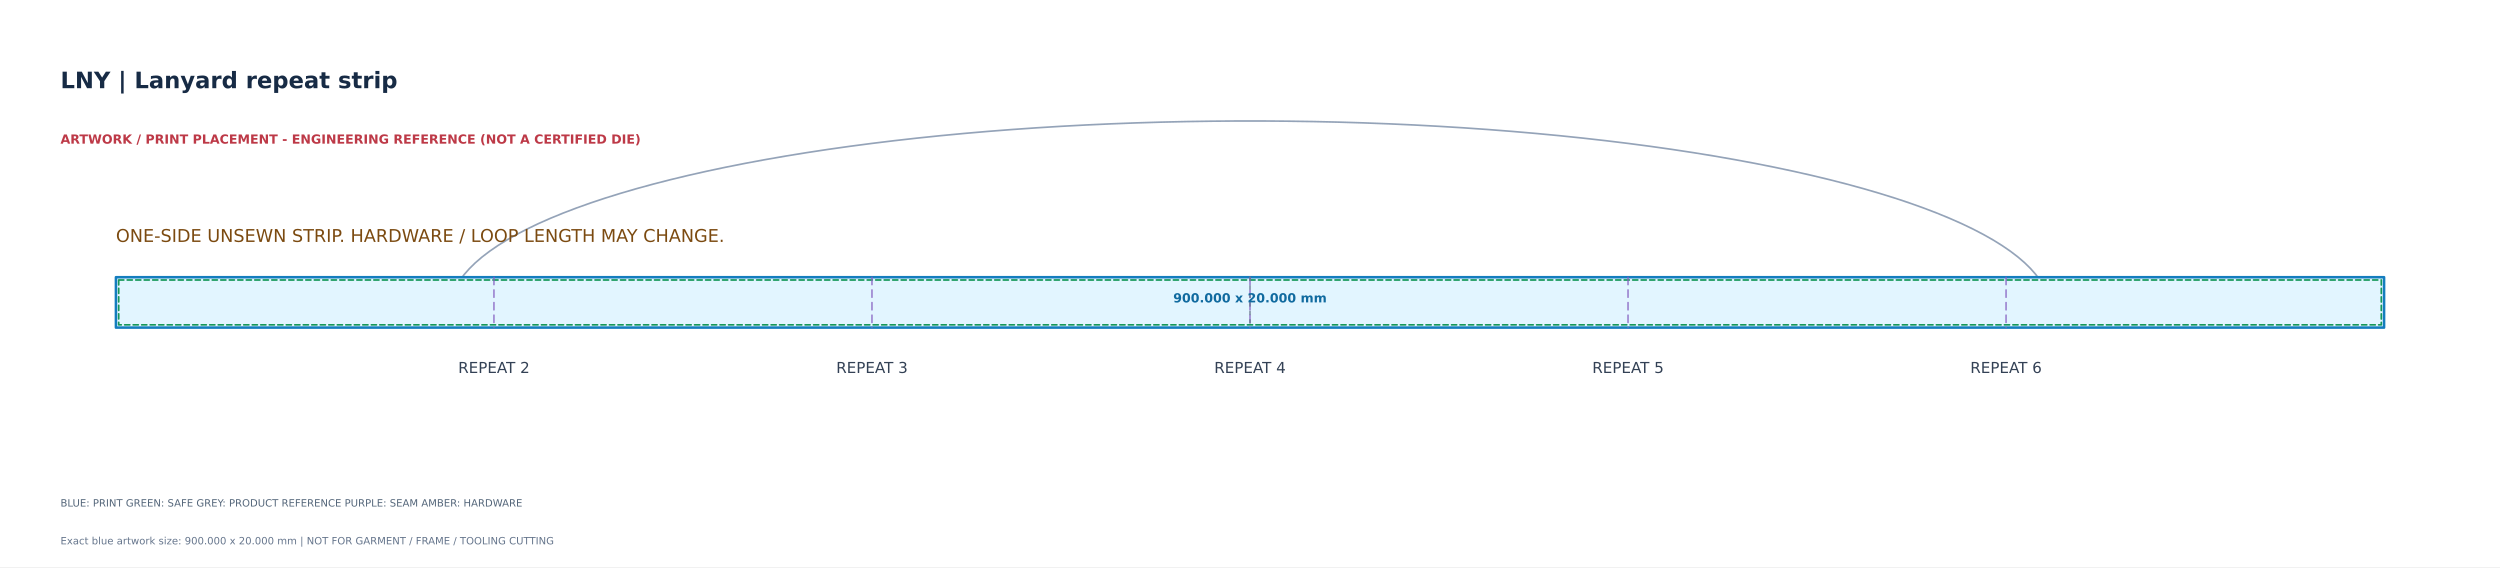
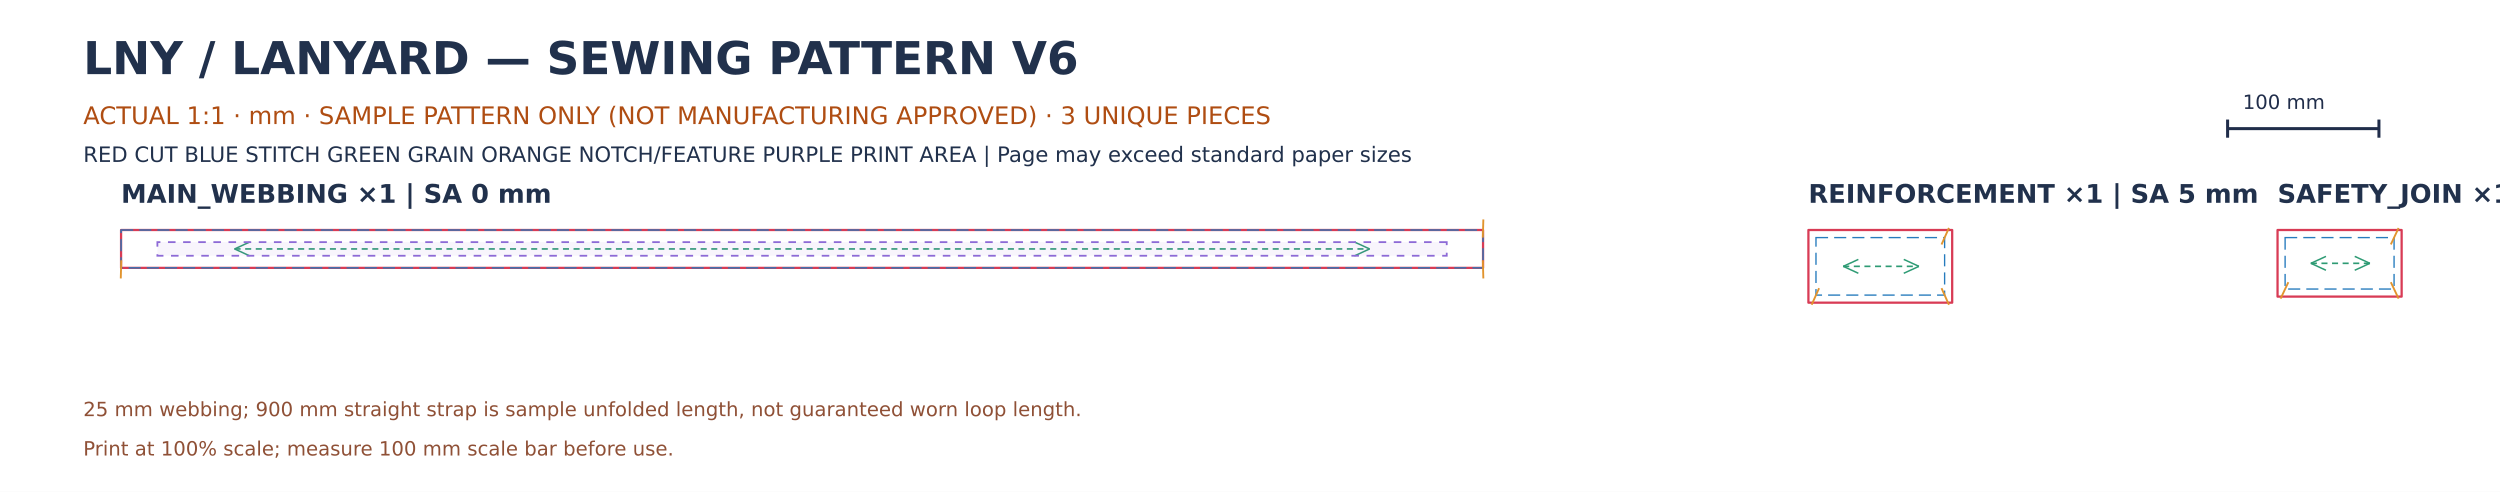
- <svg xmlns="http://www.w3.org/2000/svg" baseProfile="full" height="225.000mm" version="1.1" viewBox="0 0 992.000 225.000" width="992.000mm">
+ <svg xmlns="http://www.w3.org/2000/svg" baseProfile="full" height="325mm" version="1.1" viewBox="0 0 1652 325" width="1652mm">
  <defs />
-   <rect fill="#ffffff" height="225" width="992" x="0" y="0" />
-   <g id="PRODUCT_REFERENCE">
-     <polyline fill="none" points="182.468,111.267 184.204,108.92 186.254,106.588 188.617,104.271 191.29,101.974 194.27,99.698 197.555,97.445 201.141,95.218 205.025,93.02 209.203,90.851 213.669,88.715 218.421,86.614 223.453,84.549 228.76,82.523 234.337,80.538 240.177,78.595 246.276,76.698 252.627,74.847 259.223,73.045 266.059,71.293 273.126,69.594 280.419,67.948 287.929,66.358 295.649,64.825 303.571,63.351 311.687,61.937 319.989,60.585 328.469,59.295 337.118,58.07 345.928,56.911 354.888,55.818 363.992,54.793 373.228,53.836 382.588,52.95 392.063,52.134 401.643,51.39 411.318,50.718 421.078,50.119 430.914,49.593 440.816,49.142 450.773,48.765 460.776,48.463 470.815,48.236 480.879,48.085 490.958,48.009 501.042,48.009 511.121,48.085 521.185,48.236 531.224,48.463 541.227,48.765 551.184,49.142 561.086,49.593 570.922,50.119 580.682,50.718 590.357,51.39 599.937,52.134 609.412,52.95 618.772,53.836 628.008,54.793 637.112,55.818 646.072,56.911 654.882,58.07 663.531,59.295 672.011,60.585 680.313,61.937 688.429,63.351 696.351,64.825 704.071,66.358 711.581,67.948 718.874,69.594 725.941,71.293 732.777,73.045 739.373,74.847 745.724,76.698 751.823,78.595 757.663,80.538 763.24,82.523 768.547,84.549 773.579,86.614 778.331,88.715 782.797,90.851 786.975,93.02 790.859,95.218 794.445,97.445 797.73,99.698 800.71,101.974 803.383,104.271 805.746,106.588 807.796,108.92 809.532,111.267" stroke="#94a3b8" stroke-linecap="round" stroke-linejoin="round" stroke-width="0.675" />
+   <rect fill="#ffffff" height="325" width="1652" x="0" y="0" />
+   <g id="CUT">
+     <polygon fill="none" points="80.0,152.0 980.0,152.0 980.0,177.0 80.0,177.0" stroke="#d83b55" stroke-linejoin="round" stroke-width="1.5" />
+     <polygon fill="none" points="1195.0,152.0 1195.0,200.0 1290.0,200.0 1290.0,152.0" stroke="#d83b55" stroke-linejoin="round" stroke-width="1.5" />
+     <polygon fill="none" points="1505.0,152.0 1505.0,196.0 1587.0,196.0 1587.0,152.0" stroke="#d83b55" stroke-linejoin="round" stroke-width="1.5" />
  </g>
-   <g id="ARTWORK_PRINT">
-     <polygon fill="#e2f5ff" points="46,110 946,110 946,130 46,130" stroke="#147dbe" stroke-linecap="round" stroke-linejoin="round" stroke-width="1.013" />
+   <g id="STITCH">
+     <polygon fill="none" points="80.0,152.0 980.0,152.0 980.0,177.0 80.0,177.0" stroke="#267bbd" stroke-dasharray="8,4" stroke-width="0.9" />
+     <polygon fill="none" points="1200.0,157.0 1285.0,157.0 1285.0,195.0 1200.0,195.0" stroke="#267bbd" stroke-dasharray="8,4" stroke-width="0.9" />
+     <polygon fill="none" points="1510.0,157.0 1582.0,157.0 1582.0,191.0 1510.0,191.0" stroke="#267bbd" stroke-dasharray="8,4" stroke-width="0.9" />
  </g>
-   <g id="SAFE_REFERENCE">
-     <polygon fill="none" points="47.1,111.1 944.9,111.1 944.9,128.9 47.1,128.9" stroke="#16975a" stroke-dasharray="2.025 1.35" stroke-linecap="round" stroke-linejoin="round" stroke-width="0.675" />
+   <g id="GRAIN">
+     <line stroke="#2e9b74" stroke-dasharray="4,3" stroke-width="1.1" x1="155.0" x2="905.0" y1="164.5" y2="164.5" />
+     <line stroke="#2e9b74" stroke-width="1" x1="155.0" x2="164.999" y1="164.5" y2="159.914" />
+     <line stroke="#2e9b74" stroke-width="1" x1="155.0" x2="164.999" y1="164.5" y2="169.086" />
+     <line stroke="#2e9b74" stroke-width="1" x1="905.0" x2="895.001" y1="164.5" y2="169.086" />
+     <line stroke="#2e9b74" stroke-width="1" x1="905.0" x2="895.001" y1="164.5" y2="159.914" />
+     <line stroke="#2e9b74" stroke-dasharray="4,3" stroke-width="1.1" x1="1218.0" x2="1268.0" y1="176.0" y2="176.0" />
+     <line stroke="#2e9b74" stroke-width="1" x1="1218.0" x2="1227.999" y1="176.0" y2="171.414" />
+     <line stroke="#2e9b74" stroke-width="1" x1="1218.0" x2="1227.999" y1="176.0" y2="180.586" />
+     <line stroke="#2e9b74" stroke-width="1" x1="1268.0" x2="1258.001" y1="176.0" y2="180.586" />
+     <line stroke="#2e9b74" stroke-width="1" x1="1268.0" x2="1258.001" y1="176.0" y2="171.414" />
+     <line stroke="#2e9b74" stroke-dasharray="4,3" stroke-width="1.1" x1="1527.0" x2="1566.0" y1="174.0" y2="174.0" />
+     <line stroke="#2e9b74" stroke-width="1" x1="1527.0" x2="1536.999" y1="174.0" y2="169.414" />
+     <line stroke="#2e9b74" stroke-width="1" x1="1527.0" x2="1536.999" y1="174.0" y2="178.586" />
+     <line stroke="#2e9b74" stroke-width="1" x1="1566.0" x2="1556.001" y1="174.0" y2="178.586" />
+     <line stroke="#2e9b74" stroke-width="1" x1="1566.0" x2="1556.001" y1="174.0" y2="169.414" />
  </g>
-   <g id="BLEED_REFERENCE" />
-   <g id="SEAM_REFERENCE">
-     <polyline fill="none" points="196.0,110 196.0,130" stroke="#8660c1" stroke-dasharray="3 2" stroke-linecap="round" stroke-linejoin="round" stroke-width="0.506" />
-     <polyline fill="none" points="346.0,110 346.0,130" stroke="#8660c1" stroke-dasharray="3 2" stroke-linecap="round" stroke-linejoin="round" stroke-width="0.506" />
-     <polyline fill="none" points="496.0,110 496.0,130" stroke="#8660c1" stroke-dasharray="3 2" stroke-linecap="round" stroke-linejoin="round" stroke-width="0.506" />
-     <polyline fill="none" points="646.0,110 646.0,130" stroke="#8660c1" stroke-dasharray="3 2" stroke-linecap="round" stroke-linejoin="round" stroke-width="0.506" />
-     <polyline fill="none" points="796.0,110 796.0,130" stroke="#8660c1" stroke-dasharray="3 2" stroke-linecap="round" stroke-linejoin="round" stroke-width="0.506" />
+   <g id="MARK">
+     <line stroke="#e1942e" stroke-width="1.25" x1="979.861" x2="980.194" y1="156.998" y2="145.003" />
+     <line stroke="#e1942e" stroke-width="1.25" x1="979.861" x2="980.194" y1="172.002" y2="183.997" />
+     <line stroke="#e1942e" stroke-width="1.25" x1="80.139" x2="79.806" y1="172.002" y2="183.997" />
+     <line stroke="#e1942e" stroke-width="1.25" x1="1282.959" x2="1287.857" y1="161.565" y2="150.61" />
+     <line stroke="#e1942e" stroke-width="1.25" x1="1282.959" x2="1287.857" y1="190.435" y2="201.39" />
+     <line stroke="#e1942e" stroke-width="1.25" x1="1202.041" x2="1197.143" y1="190.435" y2="201.39" />
+     <line stroke="#e1942e" stroke-width="1.25" x1="1579.865" x2="1584.989" y1="161.521" y2="150.67" />
+     <line stroke="#e1942e" stroke-width="1.25" x1="1579.865" x2="1584.989" y1="186.479" y2="197.33" />
+     <line stroke="#e1942e" stroke-width="1.25" x1="1512.135" x2="1507.011" y1="186.479" y2="197.33" />
+     <line stroke="#202d4a" stroke-width="2" x1="1472" x2="1572" y1="85" y2="85" />
+     <line stroke="#202d4a" stroke-width="2" x1="1472" x2="1472" y1="79" y2="91" />
+     <line stroke="#202d4a" stroke-width="2" x1="1572" x2="1572" y1="79" y2="91" />
  </g>
-   <g id="HARDWARE_REFERENCE" />
-   <g id="CENTER_REFERENCE">
-     <polyline fill="none" points="496.0,110 496.0,130" stroke="#64748b" stroke-dasharray="1.35 2.025" stroke-linecap="round" stroke-linejoin="round" stroke-width="0.506" />
+   <g id="PRINT">
+     <polygon fill="#8d6ad6" fill-opacity="0.065" points="956.0,160.0 104.0,160.0 104.0,169.0 956.0,169.0" stroke="#8d6ad6" stroke-dasharray="5,5" stroke-width="1.2" />
  </g>
-   <g id="TRIM_REFERENCE" />
-   <text fill="#106a9f" font-family="DejaVu Sans,Arial,sans-serif" font-size="5" font-weight="bold" text-anchor="middle" x="496.0" y="120.0">900.000 x 20.000 mm</text>
-   <text fill="#334155" font-family="DejaVu Sans,Arial,sans-serif" font-size="6" font-weight="normal" text-anchor="middle" x="196.0" y="148">REPEAT 2</text>
-   <text fill="#334155" font-family="DejaVu Sans,Arial,sans-serif" font-size="6" font-weight="normal" text-anchor="middle" x="346.0" y="148">REPEAT 3</text>
-   <text fill="#334155" font-family="DejaVu Sans,Arial,sans-serif" font-size="6" font-weight="normal" text-anchor="middle" x="496.0" y="148">REPEAT 4</text>
-   <text fill="#334155" font-family="DejaVu Sans,Arial,sans-serif" font-size="6" font-weight="normal" text-anchor="middle" x="646.0" y="148">REPEAT 5</text>
-   <text fill="#334155" font-family="DejaVu Sans,Arial,sans-serif" font-size="6" font-weight="normal" text-anchor="middle" x="796.0" y="148">REPEAT 6</text>
-   <text fill="#7b4a10" font-family="DejaVu Sans,Arial,sans-serif" font-size="7" font-weight="normal" x="46" y="96">ONE-SIDE UNSEWN STRIP. HARDWARE / LOOP LENGTH MAY CHANGE.</text>
-   <text fill="#172b45" font-family="DejaVu Sans,Arial,sans-serif" font-size="9" font-weight="bold" x="24" y="35">LNY  |  Lanyard repeat strip</text>
-   <text fill="#bd3947" font-family="DejaVu Sans,Arial,sans-serif" font-size="5" font-weight="bold" x="24" y="57">ARTWORK / PRINT PLACEMENT - ENGINEERING REFERENCE (NOT A CERTIFIED DIE)</text>
-   <text fill="#536579" font-family="DejaVu Sans,Arial,sans-serif" font-size="4" font-weight="normal" x="24" y="201">BLUE: PRINT   GREEN: SAFE   GREY: PRODUCT REFERENCE   PURPLE: SEAM   AMBER: HARDWARE</text>
-   <text fill="#64748b" font-family="DejaVu Sans,Arial,sans-serif" font-size="4" font-weight="normal" x="24" y="216">Exact blue artwork size: 900.000 x 20.000 mm   |   NOT FOR GARMENT / FRAME / TOOLING CUTTING</text>
+   <g id="LABEL">
+     <text fill="#21314c" font-family="DejaVu Sans, Arial" font-size="17" font-weight="bold" x="80.0" y="134.0">MAIN_WEBBING  ×1  | SA 0 mm</text>
+     <text fill="#21314c" font-family="DejaVu Sans, Arial" font-size="17" font-weight="bold" x="1195.0" y="134.0">REINFORCEMENT  ×1  | SA 5 mm</text>
+     <text fill="#21314c" font-family="DejaVu Sans, Arial" font-size="17" font-weight="bold" x="1505.0" y="134.0">SAFETY_JOIN  ×1  | SA 5 mm</text>
+     <text fill="#21314c" font-family="DejaVu Sans" font-size="30" font-weight="bold" x="55" y="49">LNY  /  LANYARD — SEWING PATTERN V6</text>
+     <text fill="#af4d12" font-family="DejaVu Sans" font-size="16" x="55" y="82">ACTUAL 1:1 · mm ·  SAMPLE PATTERN ONLY (NOT MANUFACTURING APPROVED) · 3 UNIQUE PIECES</text>
+     <text fill="#21314c" font-family="DejaVu Sans" font-size="14" x="55" y="107">RED CUT   BLUE STITCH   GREEN GRAIN   ORANGE NOTCH/FEATURE   PURPLE PRINT AREA   |  Page may exceed standard paper sizes</text>
+     <text fill="#8f5036" font-family="DejaVu Sans" font-size="13" x="55" y="275">25 mm webbing; 900 mm straight strap is sample unfolded length, not guaranteed worn loop length.</text>
+     <text fill="#8f5036" font-family="DejaVu Sans" font-size="13" x="55" y="301">Print at 100% scale; measure 100 mm scale bar before use.</text>
+     <text fill="#202d4a" font-family="DejaVu Sans" font-size="13" x="1482" y="72">100 mm</text>
+   </g>
</svg>
